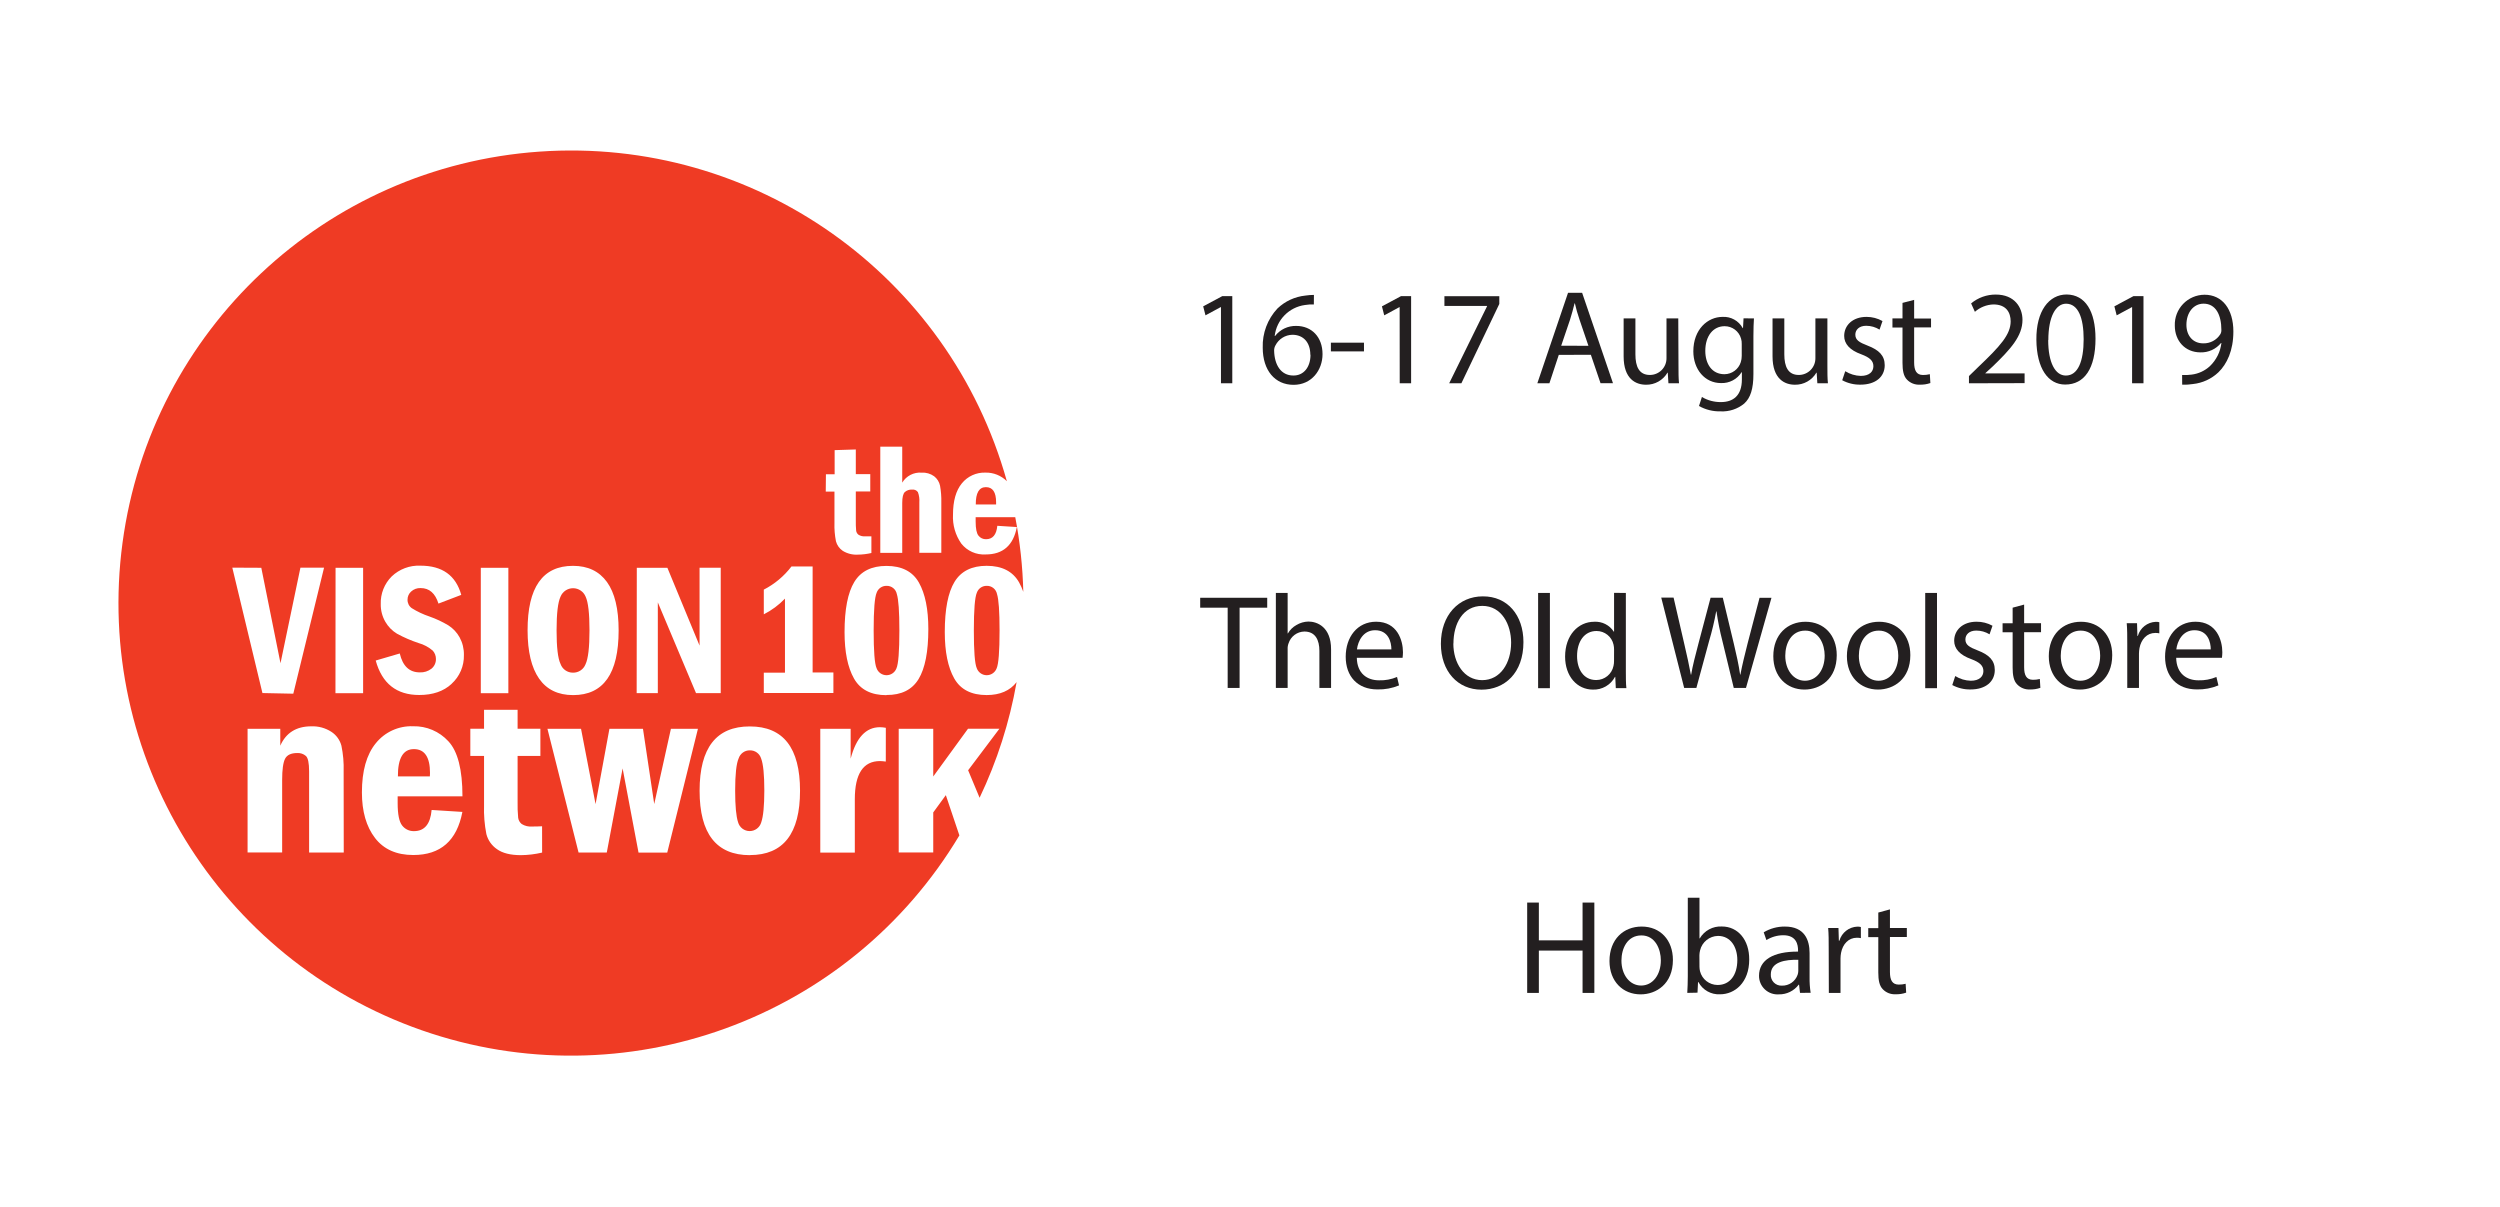
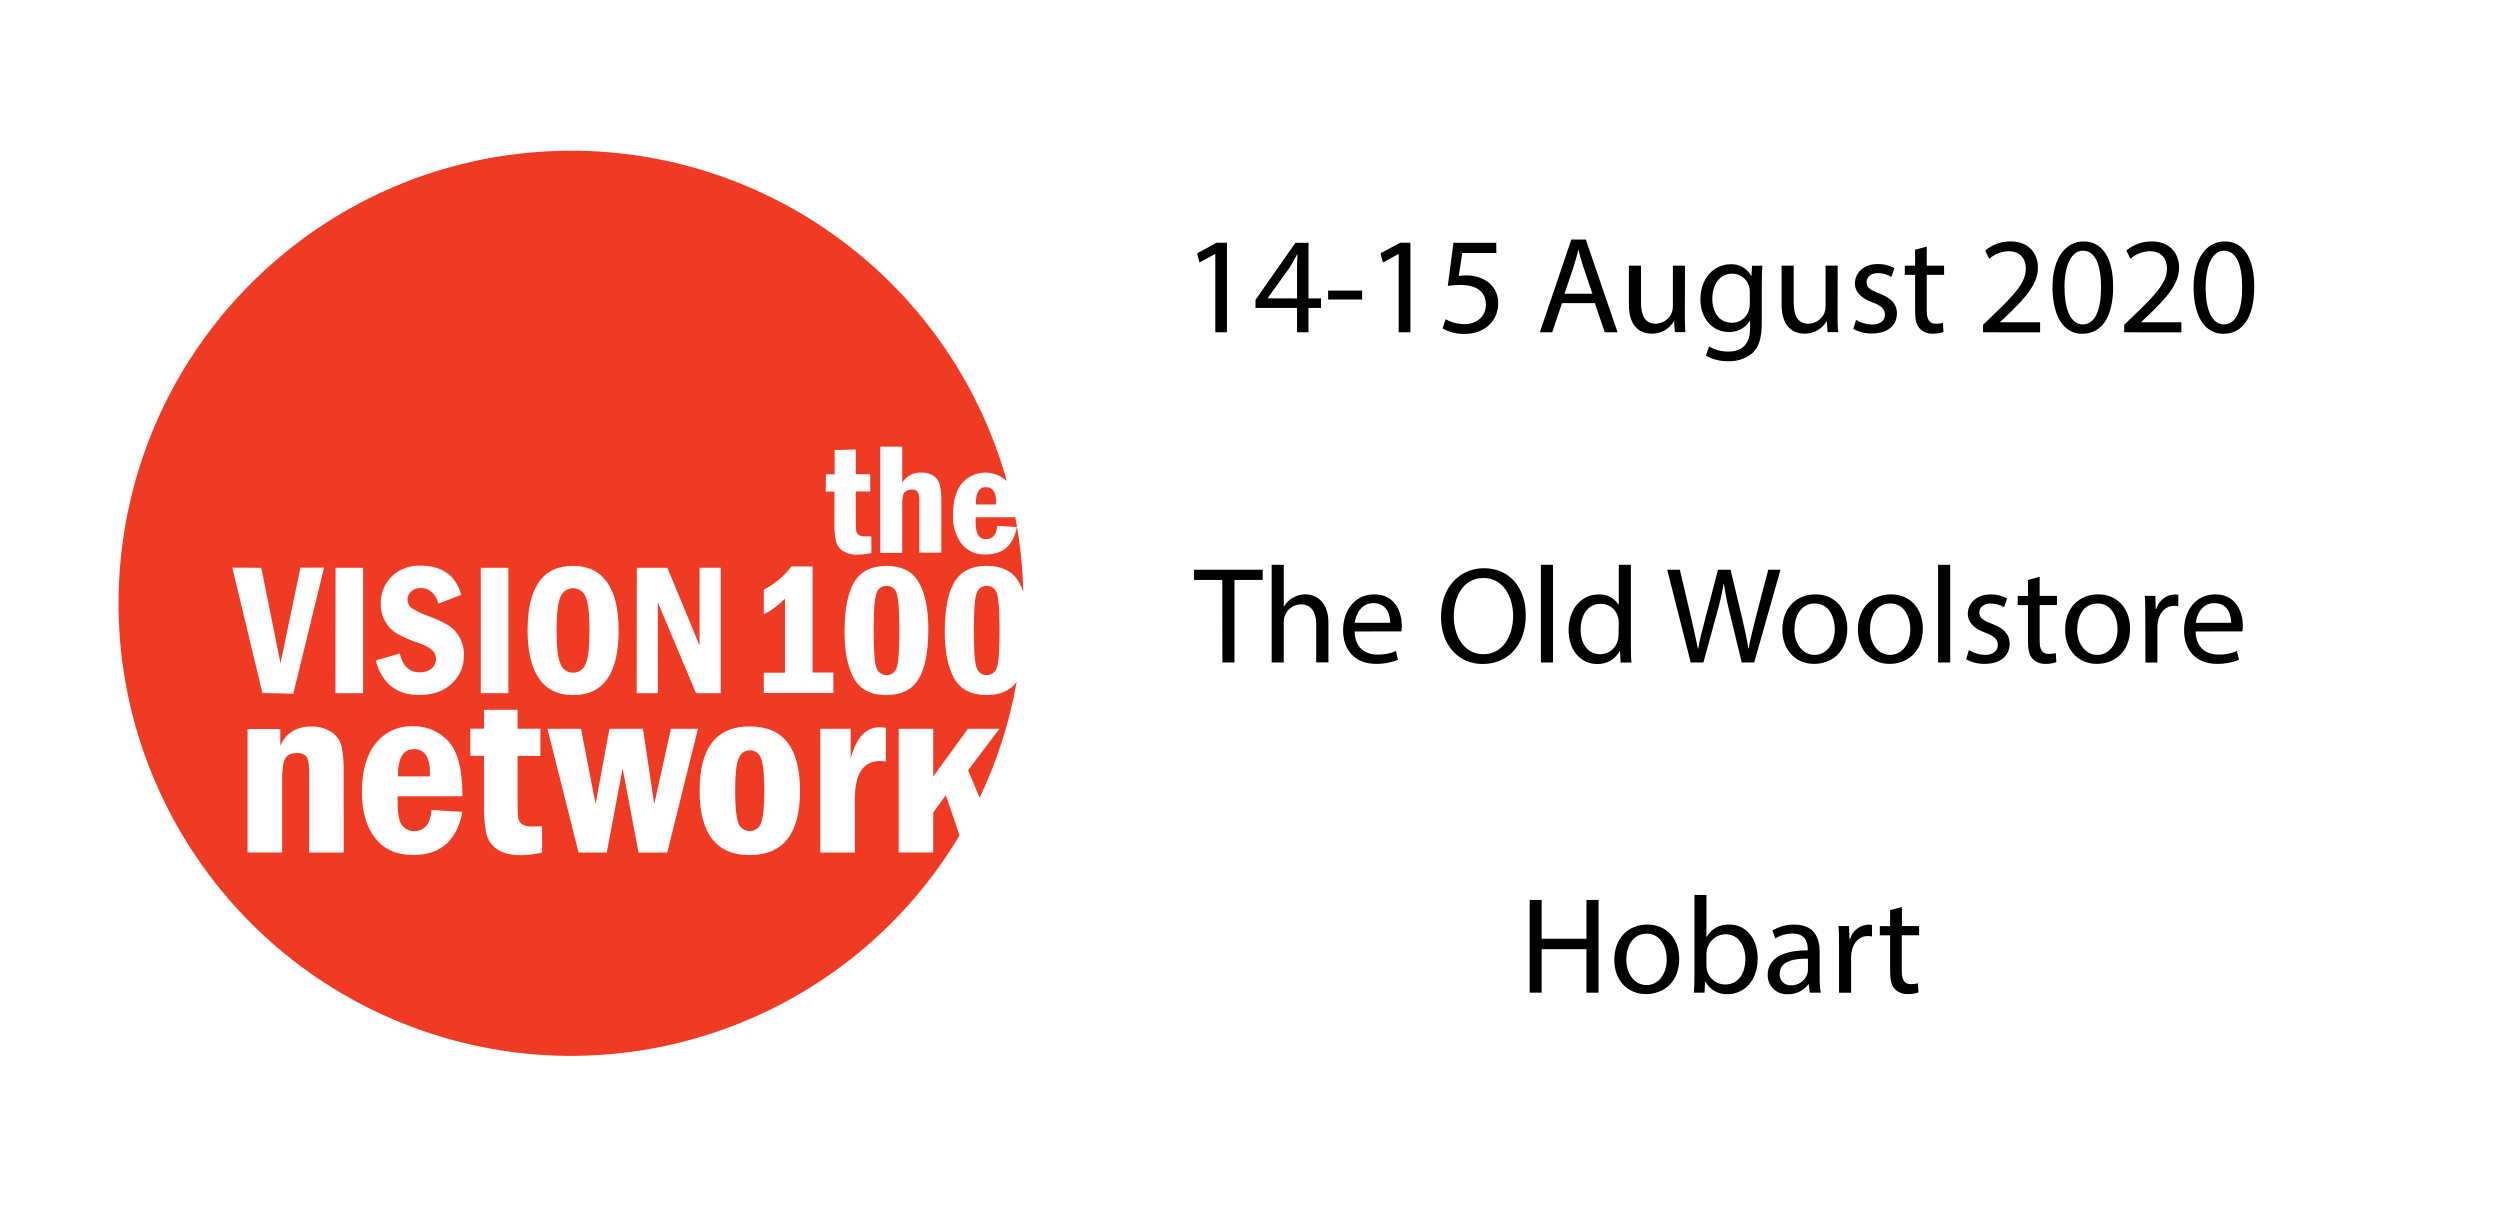
- <svg xmlns="http://www.w3.org/2000/svg" id="Layer_1" data-name="Layer 1" width="250mm" height="120.63mm" viewBox="0 0 708.66 341.93">
+ <svg xmlns="http://www.w3.org/2000/svg" id="Layer_1" data-name="Layer 1" width="708.66" height="341.94" viewBox="0 0 708.66 341.94">
  <defs>
-     <style>.cls-1{fill:#ef3b24;}.cls-2{fill:#231f20;}</style>
+     <style>.cls-1{fill:#ef3b24;}</style>
  </defs>
-   <path class="cls-1" d="M212.57,212.69a3.28,3.28,0,0,0-3.18,2.25q-1,2.24-1,9.2,0,6.44.83,8.94a3.41,3.41,0,0,0,6.57,0q.86-2.49.87-9,0-6.71-.91-9.08A3.25,3.25,0,0,0,212.57,212.69Z" />
-   <path class="cls-1" d="M162.41,190.67a3.73,3.73,0,0,0,3.56-2.37q1.13-2.37,1.13-9.61T166,169.12a3.84,3.84,0,0,0-7.11,0q-1.12,2.4-1.12,9.56t1.11,9.5A3.7,3.7,0,0,0,162.41,190.67Z" />
-   <path class="cls-1" d="M121.89,219.11q0-6.77-4.57-6.77t-4.53,7.74h9.06C121.88,219.67,121.89,219.34,121.89,219.11Z" />
-   <path class="cls-1" d="M251.31,166.06A2.9,2.9,0,0,0,248.5,168q-.85,1.93-.85,10.72t.82,10.66a3,3,0,0,0,5.62.12q.85-1.86.85-10.78,0-8.08-.73-10.36A2.87,2.87,0,0,0,251.31,166.06Z" />
-   <path class="cls-1" d="M268.11,225.39l-3.57,4.9v11.35h-9.79V206.58h9.79V220.1l9.85-13.53h8.9l-8.86,11.77,3.25,7.79a127.34,127.34,0,0,0,10.49-32.78q-2.82,3.66-8.48,3.67-6.54,0-9.21-4.73t-2.67-13.14q0-9.69,2.77-14.23t9.1-4.54q6.54,0,9.21,4.73a16.45,16.45,0,0,1,1.18,2.65,128.84,128.84,0,0,0-2.28-21.15H276.56v1.23q0,3,.81,4a2.61,2.61,0,0,0,2.14,1q2.83,0,3.19-3.8l5.54.35q-1.48,7.78-8.84,7.77a8.17,8.17,0,0,1-6.9-3.07,13.12,13.12,0,0,1-2.36-8.21q0-5.8,2.5-8.86a8.24,8.24,0,0,1,6.71-3.06,8.32,8.32,0,0,1,6.06,2.44A128.28,128.28,0,1,0,271.95,236.8ZM249.53,126.6h6.22v10.2a5.88,5.88,0,0,1,5.47-2.83A5.52,5.52,0,0,1,264.8,135a4.58,4.58,0,0,1,1.67,2.68,23.52,23.52,0,0,1,.36,4.71v14.3H260.6V142.4a6.78,6.78,0,0,0-.41-2.91,1.78,1.78,0,0,0-1.69-.72,2.87,2.87,0,0,0-2,.69q-.75.69-.75,3.12v14.14h-6.22Zm-15.41,7.83h2.47v-6.84l6-.19v7h4.1v4.9h-4.1v8.19a26.64,26.64,0,0,0,.1,2.95,1.75,1.75,0,0,0,.66,1.13,3,3,0,0,0,1.89.45c.47,0,1.06,0,1.77,0v4.73a17.48,17.48,0,0,1-3.8.46,7.34,7.34,0,0,1-4.33-1.08,4.76,4.76,0,0,1-1.92-2.71,23,23,0,0,1-.42-5.19v-8.88h-2.47Zm-17.61,56.25h6v-21a22.23,22.23,0,0,1-6,4.45v-7a23.18,23.18,0,0,0,7.84-6.56h6v30.05h5.89v5.81H216.51Zm-36-29.74h8.67L198.3,183V160.93h6v35.55h-7l-10.83-25.73v25.73h-6Zm-18.07-.55q6.3,0,9.61,4.58t3.31,13.73q0,18.33-12.89,18.33-6.41,0-9.66-4.67t-3.26-13.66Q149.52,160.39,162.41,160.39Zm-26.15.55h7.81v35.55h-7.81Zm-41.17,0h7.81v35.55H95.09Zm-21.05,0L79.51,188l5.65-27.1h6.7l-8.72,35.73-8.75-.18-8.54-35.55Zm23.37,80.71H87.62v-23q0-3.54-.91-4.37a3.44,3.44,0,0,0-2.43-.83q-2.64,0-3.47,1.62t-.83,6v20.56H70.18V206.58h9.27v4.79q2.43-5.49,8.79-5.49a9.77,9.77,0,0,1,5.68,1.55,6.79,6.79,0,0,1,2.86,3.94,31.16,31.16,0,0,1,.63,7.29ZM114,234a4.09,4.09,0,0,0,3.35,1.59q4.47,0,5-6l8.72.55q-2.32,12.22-13.91,12.22-7.15,0-10.86-4.83t-3.71-12.92q0-9.13,3.94-13.94a12.94,12.94,0,0,1,10.56-4.81,13.13,13.13,0,0,1,10,4.25q4,4.26,4,15.61H112.72v1.94Q112.72,232.39,114,234Zm14-40.14Q124.6,197,118.84,197q-9.66,0-12.34-9.77l6.82-2q1.25,5.37,5.7,5.36a5,5,0,0,0,3.29-1.05,3.44,3.44,0,0,0,1.26-2.77,3.49,3.49,0,0,0-.88-2.33,10.49,10.49,0,0,0-4.06-2.17,37.19,37.19,0,0,1-6.09-2.64,9.4,9.4,0,0,1-3.31-3.38,9.66,9.66,0,0,1-1.3-5,10.59,10.59,0,0,1,3.09-7.85,11.08,11.08,0,0,1,8.16-3.06q9.27,0,11.57,8.28l-6.46,2.47q-1.38-4.4-5.05-4.4a3.74,3.74,0,0,0-2.72,1,3.08,3.08,0,0,0-1,2.28,2.86,2.86,0,0,0,1.19,2.41,23.54,23.54,0,0,0,5,2.36,29.35,29.35,0,0,1,5.4,2.53,9.43,9.43,0,0,1,3.18,3.4,10,10,0,0,1,1.21,5A10.66,10.66,0,0,1,128,193.84Zm25.67,47.81a27.58,27.58,0,0,1-6,.73q-4.44,0-6.8-1.7a7.45,7.45,0,0,1-3-4.27,36,36,0,0,1-.66-8.16v-14h-3.89v-7.71h3.89V201.2h9.51v5.37h6.46v7.71h-6.46v12.88a41.25,41.25,0,0,0,.16,4.64,2.72,2.72,0,0,0,1,1.77,4.8,4.8,0,0,0,3,.71c.74,0,1.67,0,2.78-.07Zm35.47,0H181l-4.51-23.86L172,241.65h-8l-8.82-35.07h9.52l4.12,21.35,3.93-21.35h9.51l3.19,21.33,4.73-21.33h7.66Zm23.42.73q-14.25,0-14.25-18.26t14.25-18.23q14.22,0,14.22,18.23T212.57,242.38Zm38.53-26.53a14,14,0,0,0-1.63-.14q-7.15,0-7.15,10.83v15.11h-9.79V206.58h8.61v8.47q2.33-8.92,8.3-8.92a9.33,9.33,0,0,1,1.67.17Zm.19-18.82q-6.54,0-9.21-4.73t-2.67-13.14q0-9.69,2.77-14.23t9.1-4.54q6.54,0,9.21,4.73t2.67,13.16q0,9.64-2.77,14.19T251.29,197Z" />
-   <path class="cls-1" d="M276.6,143h5.76c0-.26,0-.47,0-.62q0-4.31-2.9-4.3T276.6,143Z" />
-   <path class="cls-1" d="M279.71,166.06A2.9,2.9,0,0,0,276.9,168q-.85,1.93-.85,10.72t.82,10.66a3,3,0,0,0,5.62.12q.85-1.86.85-10.78,0-8.08-.73-10.36A2.87,2.87,0,0,0,279.71,166.06Z" />
-   <path class="cls-2" d="M346.1,87.06H346l-4.29,2.32-.65-2.55,5.4-2.89h2.85v24.7H346.1Z" />
-   <path class="cls-2" d="M372.43,86.3a12,12,0,0,0-2.51.15,10,10,0,0,0-8.59,8.78h.11a7.36,7.36,0,0,1,6-2.85c4.37,0,7.45,3.15,7.45,8,0,4.52-3.08,8.7-8.21,8.7-5.28,0-8.74-4.1-8.74-10.52a15.53,15.53,0,0,1,4.18-11.13,13.45,13.45,0,0,1,7.9-3.65,16.12,16.12,0,0,1,2.43-.19Zm-1,14.25c0-3.53-2-5.66-5.09-5.66a5.5,5.5,0,0,0-4.79,3,2.84,2.84,0,0,0-.38,1.48c.08,4.07,1.94,7.07,5.43,7.07C369.54,106.48,371.48,104.08,371.48,100.55Z" />
-   <path class="cls-2" d="M386.64,97.13V99.6h-9.38V97.13Z" />
-   <path class="cls-2" d="M396.75,87.06h-.08l-4.29,2.32-.65-2.55,5.4-2.89H400v24.7h-3.23Z" />
-   <path class="cls-2" d="M425,83.95v2.2l-10.75,22.49h-3.46L421.53,86.8v-.08H409.44V83.95Z" />
-   <path class="cls-2" d="M441.86,100.59l-2.66,8.05h-3.42L444.48,83h4l8.74,25.61h-3.53l-2.74-8.05Zm8.4-2.58-2.51-7.37c-.57-1.67-1-3.19-1.33-4.67h-.08c-.38,1.52-.8,3.08-1.29,4.64L442.54,98Z" />
-   <path class="cls-2" d="M475.79,103.63c0,1.9,0,3.57.15,5h-3l-.19-3h-.08a6.92,6.92,0,0,1-6.08,3.42c-2.89,0-6.35-1.6-6.35-8.05V90.25h3.34v10.18c0,3.5,1.06,5.85,4.1,5.85a4.7,4.7,0,0,0,4.71-4.75V90.25h3.34Z" />
-   <path class="cls-2" d="M497.18,90.25c-.08,1.33-.15,2.81-.15,5.05V106c0,4.22-.83,6.8-2.62,8.4a9.75,9.75,0,0,1-6.69,2.2,11.86,11.86,0,0,1-6.12-1.52l.83-2.55a10.36,10.36,0,0,0,5.4,1.44c3.42,0,5.93-1.79,5.93-6.42v-2.05h-.08a6.57,6.57,0,0,1-5.85,3.08c-4.56,0-7.83-3.87-7.83-9,0-6.23,4.07-9.76,8.28-9.76A6.12,6.12,0,0,1,494,93h.08l.15-2.77Zm-3.46,7.26a4.75,4.75,0,0,0-.19-1.52,4.82,4.82,0,0,0-4.67-3.53c-3.19,0-5.47,2.7-5.47,7,0,3.61,1.82,6.61,5.43,6.61a4.89,4.89,0,0,0,4.63-3.42,5.81,5.81,0,0,0,.27-1.79Z" />
-   <path class="cls-2" d="M518,103.63c0,1.9,0,3.57.15,5h-3l-.19-3h-.08a6.92,6.92,0,0,1-6.08,3.42c-2.89,0-6.35-1.6-6.35-8.05V90.25h3.34v10.18c0,3.5,1.06,5.85,4.1,5.85a4.7,4.7,0,0,0,4.71-4.75V90.25H518Z" />
-   <path class="cls-2" d="M523.06,105.22a8.76,8.76,0,0,0,4.41,1.33c2.43,0,3.57-1.22,3.57-2.74s-1-2.47-3.42-3.38c-3.31-1.18-4.86-3-4.86-5.21,0-3,2.39-5.4,6.34-5.4A9.17,9.17,0,0,1,533.62,91l-.84,2.43A7.15,7.15,0,0,0,529,92.34c-2,0-3.08,1.14-3.08,2.51,0,1.52,1.1,2.2,3.5,3.12,3.19,1.22,4.83,2.81,4.83,5.55,0,3.23-2.51,5.51-6.88,5.51a10.49,10.49,0,0,1-5.17-1.25Z" />
-   <path class="cls-2" d="M542.59,85v5.28h4.79V92.8h-4.79v9.92c0,2.28.65,3.57,2.51,3.57a7.42,7.42,0,0,0,1.94-.23l.15,2.51a8.17,8.17,0,0,1-3,.46,4.64,4.64,0,0,1-3.61-1.41c-1-1-1.29-2.62-1.29-4.79v-10h-2.85V90.25h2.85V85.85Z" />
-   <path class="cls-2" d="M558.13,108.64v-2.05l2.62-2.55c6.31-6,9.16-9.19,9.2-12.92,0-2.51-1.22-4.83-4.9-4.83a8.41,8.41,0,0,0-5.24,2.09L558.74,86a10.83,10.83,0,0,1,7-2.51c5.32,0,7.56,3.65,7.56,7.18,0,4.56-3.3,8.25-8.51,13.26l-2,1.82v.08H573.9v2.77Z" />
-   <path class="cls-2" d="M594,96c0,8.4-3.12,13-8.59,13-4.83,0-8.09-4.52-8.17-12.69s3.57-12.84,8.59-12.84C591.08,83.53,594,88.17,594,96Zm-13.41.38c0,6.42,2,10.07,5,10.07,3.42,0,5.05-4,5.05-10.3,0-6.08-1.56-10.07-5-10.07C582.76,86.11,580.63,89.69,580.63,96.41Z" />
-   <path class="cls-2" d="M604.38,87.06h-.08L600,89.38l-.65-2.55,5.4-2.89h2.85v24.7h-3.23Z" />
-   <path class="cls-2" d="M618.55,106.29a13.91,13.91,0,0,0,2.7-.11,9.31,9.31,0,0,0,5.17-2.39,10.84,10.84,0,0,0,3.27-6.57h-.11a7.25,7.25,0,0,1-5.81,2.66c-4.45,0-7.29-3.34-7.29-7.56a8.47,8.47,0,0,1,8.43-8.78c5.05,0,8.17,4.1,8.17,10.41,0,5.43-1.82,9.23-4.25,11.59a12.36,12.36,0,0,1-7.18,3.31,15.59,15.59,0,0,1-3.08.19Zm1.22-14.21c0,3.08,1.86,5.24,4.75,5.24a5.53,5.53,0,0,0,4.86-2.58,2.2,2.2,0,0,0,.3-1.22c0-4.22-1.56-7.45-5.05-7.45C621.78,86.08,619.77,88.58,619.77,92.08Z" />
-   <path class="cls-2" d="M348,172.25h-7.79v-2.81h19v2.81h-7.83V195H348Z" />
-   <path class="cls-2" d="M361.66,168.07H365v11.47h.08a6.2,6.2,0,0,1,2.39-2.36,6.87,6.87,0,0,1,3.42-1c2.47,0,6.42,1.52,6.42,7.87V195H374V184.48c0-3-1.1-5.47-4.26-5.47a4.8,4.8,0,0,0-4.48,3.34A4.06,4.06,0,0,0,365,184V195h-3.34Z" />
-   <path class="cls-2" d="M384.61,186.46c.08,4.52,3,6.38,6.31,6.38a12.1,12.1,0,0,0,5.09-.95l.57,2.39a14.89,14.89,0,0,1-6.12,1.14c-5.66,0-9-3.72-9-9.27s3.27-9.92,8.63-9.92c6,0,7.6,5.28,7.6,8.66a12.62,12.62,0,0,1-.11,1.56Zm9.8-2.39c0-2.13-.87-5.43-4.63-5.43-3.38,0-4.86,3.12-5.13,5.43Z" />
-   <path class="cls-2" d="M431.84,182c0,8.82-5.36,13.49-11.89,13.49-6.76,0-11.51-5.24-11.51-13,0-8.13,5.05-13.45,11.89-13.45C427.32,169,431.84,174.38,431.84,182Zm-19.87.42c0,5.47,3,10.37,8.17,10.37s8.21-4.83,8.21-10.64c0-5.09-2.66-10.41-8.17-10.41S412,176.77,412,182.39Z" />
-   <path class="cls-2" d="M436,168.07h3.34v27H436Z" />
-   <path class="cls-2" d="M460.87,168.07V190.3c0,1.63,0,3.5.15,4.75h-3l-.15-3.19h-.08a6.8,6.8,0,0,1-6.27,3.61c-4.45,0-7.87-3.76-7.87-9.35,0-6.12,3.76-9.88,8.25-9.88a6.15,6.15,0,0,1,5.55,2.81h.08v-11Zm-3.34,16.07a5.94,5.94,0,0,0-.15-1.41,4.92,4.92,0,0,0-4.83-3.87c-3.46,0-5.51,3-5.51,7.1,0,3.72,1.82,6.8,5.43,6.8a5,5,0,0,0,4.9-4,5.83,5.83,0,0,0,.15-1.44Z" />
-   <path class="cls-2" d="M477.4,195l-6.5-25.61h3.5l3,13c.76,3.19,1.44,6.38,1.9,8.85h.08c.42-2.54,1.22-5.58,2.09-8.89l3.42-12.92h3.46l3.12,13c.72,3,1.41,6.08,1.79,8.78h.08c.53-2.81,1.25-5.66,2.05-8.85l3.38-12.92h3.38L494.92,195h-3.46l-3.23-13.34a77.11,77.11,0,0,1-1.67-8.36h-.08a80,80,0,0,1-2,8.36L480.86,195Z" />
-   <path class="cls-2" d="M520.65,185.7c0,6.8-4.71,9.76-9.16,9.76-5,0-8.82-3.65-8.82-9.46,0-6.16,4-9.76,9.12-9.76C517.08,176.24,520.65,180.08,520.65,185.7Zm-14.59.19c0,4,2.32,7.07,5.58,7.07s5.59-3,5.59-7.14c0-3.12-1.56-7.07-5.51-7.07S506.06,182.39,506.06,185.89Z" />
-   <path class="cls-2" d="M541.51,185.7c0,6.8-4.71,9.76-9.16,9.76-5,0-8.82-3.65-8.82-9.46,0-6.16,4-9.76,9.12-9.76C537.94,176.24,541.51,180.08,541.51,185.7Zm-14.59.19c0,4,2.32,7.07,5.58,7.07s5.59-3,5.59-7.14c0-3.12-1.56-7.07-5.51-7.07S526.92,182.39,526.92,185.89Z" />
-   <path class="cls-2" d="M545.73,168.07h3.34v27h-3.34Z" />
-   <path class="cls-2" d="M554.24,191.63a8.76,8.76,0,0,0,4.41,1.33c2.43,0,3.57-1.22,3.57-2.74s-1-2.47-3.42-3.38c-3.31-1.18-4.86-3-4.86-5.21,0-3,2.39-5.4,6.34-5.4a9.17,9.17,0,0,1,4.52,1.14l-.84,2.43a7.15,7.15,0,0,0-3.76-1.06c-2,0-3.08,1.14-3.08,2.51,0,1.52,1.1,2.2,3.5,3.12,3.19,1.22,4.83,2.81,4.83,5.55,0,3.23-2.51,5.51-6.88,5.51a10.49,10.49,0,0,1-5.17-1.25Z" />
-   <path class="cls-2" d="M573.77,171.37v5.28h4.79v2.55h-4.79v9.92c0,2.28.65,3.57,2.51,3.57a7.42,7.42,0,0,0,1.94-.23l.15,2.51a8.17,8.17,0,0,1-3,.46A4.64,4.64,0,0,1,571.8,194c-1-1-1.29-2.62-1.29-4.79v-10h-2.85v-2.55h2.85v-4.41Z" />
-   <path class="cls-2" d="M598.74,185.7c0,6.8-4.71,9.76-9.16,9.76-5,0-8.82-3.65-8.82-9.46,0-6.16,4-9.76,9.12-9.76C595.17,176.24,598.74,180.08,598.74,185.7Zm-14.59.19c0,4,2.32,7.07,5.58,7.07s5.59-3,5.59-7.14c0-3.12-1.56-7.07-5.51-7.07S584.15,182.39,584.15,185.89Z" />
-   <path class="cls-2" d="M603,182.39c0-2.17,0-4-.15-5.74h2.92l.11,3.61H606a5.52,5.52,0,0,1,5.09-4,3.61,3.61,0,0,1,1,.11v3.15a5.07,5.07,0,0,0-1.14-.11c-2.36,0-4,1.79-4.48,4.29a9.39,9.39,0,0,0-.15,1.56V195H603Z" />
-   <path class="cls-2" d="M616.87,186.46c.08,4.52,3,6.38,6.31,6.38a12.1,12.1,0,0,0,5.09-.95l.57,2.39a14.89,14.89,0,0,1-6.12,1.14c-5.66,0-9-3.72-9-9.27s3.27-9.92,8.63-9.92c6,0,7.6,5.28,7.6,8.66a12.62,12.62,0,0,1-.11,1.56Zm9.8-2.39c0-2.13-.87-5.43-4.63-5.43-3.38,0-4.86,3.12-5.13,5.43Z" />
-   <path class="cls-2" d="M436.21,255.84v10.71H448.6V255.84h3.34v25.61H448.6v-12H436.21v12h-3.31V255.84Z" />
-   <path class="cls-2" d="M474.21,272.1c0,6.8-4.71,9.76-9.16,9.76-5,0-8.82-3.65-8.82-9.46,0-6.15,4-9.76,9.12-9.76C470.64,262.64,474.21,266.47,474.21,272.1Zm-14.59.19c0,4,2.32,7.07,5.58,7.07s5.59-3,5.59-7.14c0-3.12-1.56-7.07-5.51-7.07S459.62,268.79,459.62,272.29Z" />
-   <path class="cls-2" d="M478.28,281.44c.08-1.25.15-3.12.15-4.75V254.47h3.31V266h.08a6.85,6.85,0,0,1,6.27-3.38c4.56,0,7.79,3.8,7.75,9.38,0,6.57-4.14,9.84-8.24,9.84a6.55,6.55,0,0,1-6.16-3.46h-.11l-.15,3Zm3.46-7.37a6.24,6.24,0,0,0,.15,1.22,5.16,5.16,0,0,0,5,3.91c3.5,0,5.58-2.85,5.58-7.07,0-3.69-1.9-6.84-5.47-6.84a5.33,5.33,0,0,0-5.09,4.1,6.57,6.57,0,0,0-.19,1.37Z" />
-   <path class="cls-2" d="M510.24,281.44l-.27-2.32h-.11a6.85,6.85,0,0,1-5.62,2.74,5.24,5.24,0,0,1-5.62-5.28c0-4.45,4-6.88,11.06-6.84v-.38c0-1.52-.42-4.26-4.18-4.26a9.16,9.16,0,0,0-4.79,1.37l-.76-2.2a11.42,11.42,0,0,1,6-1.63c5.62,0,7,3.84,7,7.52V277a25.83,25.83,0,0,0,.3,4.41Zm-.49-9.38c-3.65-.08-7.79.57-7.79,4.14a3,3,0,0,0,3.15,3.19,4.58,4.58,0,0,0,4.45-3.08,3.51,3.51,0,0,0,.19-1.06Z" />
-   <path class="cls-2" d="M518.37,268.79c0-2.17,0-4-.15-5.74h2.92l.11,3.61h.15a5.52,5.52,0,0,1,5.09-4,3.62,3.62,0,0,1,1,.11v3.15a5.07,5.07,0,0,0-1.14-.11c-2.36,0-4,1.79-4.48,4.29a9.39,9.39,0,0,0-.15,1.56v9.8h-3.31Z" />
-   <path class="cls-2" d="M535.73,257.77v5.28h4.79v2.55h-4.79v9.92c0,2.28.65,3.57,2.51,3.57a7.42,7.42,0,0,0,1.94-.23l.15,2.51a8.17,8.17,0,0,1-3,.46,4.64,4.64,0,0,1-3.61-1.41c-1-1-1.29-2.62-1.29-4.79v-10h-2.85v-2.55h2.85v-4.41Z" />
+   <path class="cls-1" d="M212.57,212.7a3.28,3.28,0,0,0-3.18,2.25q-1,2.24-1,9.2,0,6.44.83,8.94a3.41,3.41,0,0,0,6.57,0q.86-2.49.87-9,0-6.71-.91-9.08A3.25,3.25,0,0,0,212.57,212.7Z" />
+   <path class="cls-1" d="M162.41,190.68a3.73,3.73,0,0,0,3.56-2.37q1.13-2.37,1.13-9.61t-1.1-9.57a3.84,3.84,0,0,0-7.11,0q-1.12,2.4-1.12,9.56t1.11,9.5A3.7,3.7,0,0,0,162.41,190.68Z" />
+   <path class="cls-1" d="M121.89,219.12q0-6.77-4.57-6.77t-4.53,7.74h9.06C121.88,219.68,121.89,219.35,121.89,219.12Z" />
+   <path class="cls-1" d="M251.31,166.07A2.9,2.9,0,0,0,248.5,168q-.85,1.93-.85,10.72t.82,10.66a3,3,0,0,0,5.62.12q.85-1.86.85-10.78,0-8.08-.73-10.36A2.87,2.87,0,0,0,251.31,166.07Z" />
+   <path class="cls-1" d="M268.11,225.4l-3.57,4.9v11.35h-9.79V206.59h9.79v13.52l9.85-13.53h8.9l-8.86,11.77,3.25,7.79a127.34,127.34,0,0,0,10.49-32.78q-2.82,3.66-8.48,3.67-6.54,0-9.21-4.73t-2.67-13.14q0-9.69,2.77-14.23t9.1-4.54q6.54,0,9.21,4.73a16.45,16.45,0,0,1,1.18,2.65,128.84,128.84,0,0,0-2.28-21.15H276.56v1.23q0,3,.81,4a2.61,2.61,0,0,0,2.14,1q2.83,0,3.19-3.8l5.54.35q-1.48,7.78-8.84,7.77a8.17,8.17,0,0,1-6.9-3.07,13.12,13.12,0,0,1-2.36-8.21q0-5.8,2.5-8.86a8.82,8.82,0,0,1,12.77-.62A128.28,128.28,0,1,0,272,236.81Zm-18.58-98.79h6.22v10.2a5.88,5.88,0,0,1,5.47-2.83,5.52,5.52,0,0,1,3.58,1,4.58,4.58,0,0,1,1.67,2.68,23.52,23.52,0,0,1,.36,4.71v14.3H260.6V142.41a6.78,6.78,0,0,0-.41-2.91,1.78,1.78,0,0,0-1.69-.72,2.87,2.87,0,0,0-2,.69q-.75.69-.75,3.12v14.14h-6.22Zm-15.41,7.83h2.47V127.6l6-.19v7h4.1v4.9h-4.1v8.19a26.64,26.64,0,0,0,.1,2.95,1.75,1.75,0,0,0,.66,1.13,3,3,0,0,0,1.89.45H247v4.73a17.48,17.48,0,0,1-3.8.46,7.34,7.34,0,0,1-4.33-1.08,4.76,4.76,0,0,1-1.92-2.71,23,23,0,0,1-.42-5.19v-8.88h-2.47Zm-17.61,56.25h6v-21a22.23,22.23,0,0,1-6,4.45v-7a23.18,23.18,0,0,0,7.84-6.56h6v30.05h5.89v5.81H216.51Zm-36-29.74h8.67L198.3,183V160.94h6v35.55h-7l-10.83-25.73v25.73h-6Zm-18.07-.55q6.3,0,9.61,4.58t3.31,13.73q0,18.33-12.89,18.33-6.41,0-9.66-4.67t-3.26-13.66q0-18.31,12.86-18.31Zm-26.15.55h7.81V196.5h-7.81Zm-41.17,0h7.81V196.5H95.09Zm-21.05,0L79.51,188l5.65-27.1h6.7l-8.72,35.73-8.75-.18-8.54-35.55Zm23.37,80.71H87.62v-23q0-3.54-.91-4.37a3.44,3.44,0,0,0-2.43-.83q-2.64,0-3.47,1.62t-.83,6v20.56h-9.8v-35h9.27v4.79q2.43-5.49,8.79-5.49a9.77,9.77,0,0,1,5.68,1.55,6.79,6.79,0,0,1,2.86,3.94,31.16,31.16,0,0,1,.63,7.29ZM114,234a4.09,4.09,0,0,0,3.35,1.59q4.47,0,5-6l8.72.55q-2.32,12.22-13.91,12.22-7.15,0-10.86-4.83t-3.71-12.92q0-9.13,3.94-13.94a12.94,12.94,0,0,1,10.56-4.81,13.13,13.13,0,0,1,10,4.25q4,4.26,4,15.61H112.72v1.94Q112.72,232.4,114,234Zm14-40.14q-3.4,3.14-9.16,3.14-9.66,0-12.34-9.77l6.82-2q1.25,5.37,5.7,5.36a5,5,0,0,0,3.29-1.05,3.44,3.44,0,0,0,1.26-2.77,3.49,3.49,0,0,0-.88-2.33,10.49,10.49,0,0,0-4.06-2.17,37.19,37.19,0,0,1-6.09-2.64,9.4,9.4,0,0,1-3.31-3.38,9.66,9.66,0,0,1-1.3-5,10.59,10.59,0,0,1,3.09-7.85,11.08,11.08,0,0,1,8.16-3.06q9.27,0,11.57,8.28l-6.46,2.47q-1.38-4.4-5.05-4.4a3.74,3.74,0,0,0-2.72,1,3.08,3.08,0,0,0-1,2.28,2.86,2.86,0,0,0,1.19,2.41,23.54,23.54,0,0,0,5,2.36,29.35,29.35,0,0,1,5.4,2.53,9.43,9.43,0,0,1,3.18,3.4,10,10,0,0,1,1.21,5,10.66,10.66,0,0,1-3.5,8.17Zm25.67,47.81a27.58,27.58,0,0,1-6,.73q-4.44,0-6.8-1.7a7.45,7.45,0,0,1-3-4.27,36,36,0,0,1-.66-8.16v-14h-3.89v-7.71h3.89v-5.36h9.51v5.37h6.46v7.71h-6.46v12.88a41.25,41.25,0,0,0,.16,4.64,2.72,2.72,0,0,0,1,1.77,4.8,4.8,0,0,0,3,.71c.74,0,1.67,0,2.78-.07Zm35.47,0H181l-4.51-23.86L172,241.66h-8l-8.82-35.07h9.52l4.12,21.35,3.93-21.35h9.51l3.19,21.33,4.73-21.33h7.66Zm23.42.73q-14.25,0-14.25-18.26t14.25-18.23q14.22,0,14.22,18.23t-14.21,18.24Zm38.53-26.53a14,14,0,0,0-1.63-.14q-7.15,0-7.15,10.83v15.11h-9.79V206.59h8.61v8.47q2.33-8.92,8.3-8.92a9.33,9.33,0,0,1,1.67.17Zm.19-18.82q-6.54,0-9.21-4.73t-2.67-13.14q0-9.69,2.77-14.23t9.1-4.54q6.54,0,9.21,4.73t2.67,13.16q0,9.64-2.77,14.19T251.29,197Z" />
+   <path class="cls-1" d="M276.6,143h5.76v-.62q0-4.31-2.9-4.3T276.6,143Z" />
+   <path class="cls-1" d="M279.71,166.07A2.9,2.9,0,0,0,276.9,168q-.85,1.93-.85,10.72t.82,10.66a3,3,0,0,0,5.62.12q.85-1.86.85-10.78,0-8.08-.73-10.36A2.87,2.87,0,0,0,279.71,166.07Z" />
+   <path d="M344.5,72h-.08L340,74.41l-.66-2.61,5.54-3h2.92V94.19H344.5Z" />
+   <path d="M367.66,94.19v-6.9H355.89V85L367.2,68.83h3.71V84.59h3.55v2.69H370.9v6.9Zm0-9.59V76.13q0-2,.12-4h-.12c-.78,1.48-1.4,2.57-2.11,3.74l-6.2,8.62v.08Z" />
+   <path d="M386.11,82.37V84.9h-9.63V82.37Z" />
+   <path d="M396.48,72h-.08L392,74.41l-.66-2.61,5.54-3h2.92V94.19h-3.32Z" />
+   <path d="M424.17,71.72H414.5l-1,6.51a13.54,13.54,0,0,1,2.07-.16,10.71,10.71,0,0,1,5.46,1.36A7.23,7.23,0,0,1,424.68,86c0,5-3.94,8.66-9.44,8.66a12.41,12.41,0,0,1-6.32-1.56l.86-2.61a11.35,11.35,0,0,0,5.42,1.4c3.24,0,6-2.11,6-5.5s-2.22-5.62-7.29-5.62a26.29,26.29,0,0,0-3.51.27L412,68.83h12.13Z" />
+   <path d="M442.78,85.92,440,94.19h-3.51l8.93-26.29h4.1l9,26.29h-3.63l-2.81-8.27Zm8.62-2.65-2.57-7.57c-.58-1.72-1-3.28-1.37-4.8h-.08c-.39,1.56-.82,3.16-1.33,4.76l-2.57,7.61Z" />
+   <path d="M477.6,89c0,2,0,3.67.16,5.15h-3l-.2-3.08h-.08a7.1,7.1,0,0,1-6.24,3.51c-3,0-6.51-1.64-6.51-8.27v-11h3.43V85.76c0,3.59,1.09,6,4.21,6a5,5,0,0,0,4.52-3.12,5,5,0,0,0,.31-1.76V75.31h3.43Z" />
+   <path d="M499.56,75.31c-.08,1.37-.16,2.89-.16,5.19v11c0,4.33-.86,7-2.69,8.62a10,10,0,0,1-6.86,2.26,12.18,12.18,0,0,1-6.28-1.56l.86-2.61A10.64,10.64,0,0,0,490,99.65c3.51,0,6.08-1.83,6.08-6.59V90.95H496a6.74,6.74,0,0,1-6,3.16c-4.68,0-8-4-8-9.2,0-6.4,4.17-10,8.5-10a6.28,6.28,0,0,1,5.89,3.28h.08l.16-2.85ZM496,82.76a4.88,4.88,0,0,0-.2-1.56,4.94,4.94,0,0,0-4.8-3.63c-3.28,0-5.62,2.77-5.62,7.14,0,3.71,1.87,6.79,5.58,6.79A5,5,0,0,0,495.74,88a6,6,0,0,0,.27-1.83Z" />
+   <path d="M520.89,89c0,2,0,3.67.16,5.15h-3l-.2-3.08h-.08a7.1,7.1,0,0,1-6.24,3.51c-3,0-6.51-1.64-6.51-8.27v-11h3.43V85.76c0,3.59,1.09,6,4.21,6a5,5,0,0,0,4.52-3.12,5,5,0,0,0,.31-1.76V75.31h3.43Z" />
+   <path d="M526.12,90.68A9,9,0,0,0,530.64,92c2.5,0,3.67-1.25,3.67-2.81s-1-2.54-3.51-3.47c-3.39-1.21-5-3.08-5-5.34,0-3,2.46-5.54,6.51-5.54A9.42,9.42,0,0,1,537,76l-.86,2.5a7.35,7.35,0,0,0-3.86-1.09c-2,0-3.16,1.17-3.16,2.57,0,1.56,1.13,2.26,3.59,3.2,3.28,1.25,5,2.89,5,5.69,0,3.31-2.57,5.66-7.06,5.66a10.76,10.76,0,0,1-5.3-1.29Z" />
+   <path d="M546.17,69.89v5.42h4.91v2.61h-4.91V88.1c0,2.34.66,3.67,2.57,3.67a7.62,7.62,0,0,0,2-.23l.16,2.57a8.4,8.4,0,0,1-3,.47,4.76,4.76,0,0,1-3.71-1.44c-1-1-1.33-2.69-1.33-4.91V77.92h-2.92V75.31h2.92V70.78Z" />
+   <path d="M562.12,94.19V92.08l2.69-2.61c6.47-6.16,9.4-9.44,9.44-13.26,0-2.57-1.25-5-5-5a8.64,8.64,0,0,0-5.38,2.15L562.74,71a11.12,11.12,0,0,1,7.18-2.57c5.46,0,7.76,3.74,7.76,7.37,0,4.68-3.39,8.46-8.74,13.61l-2,1.87v.08H578.3v2.85Z" />
+   <path d="M599,81.24c0,8.62-3.2,13.38-8.81,13.38-5,0-8.31-4.64-8.38-13s3.67-13.18,8.81-13.18C595.93,68.41,599,73.16,599,81.24Zm-13.77.39c0,6.59,2,10.34,5.15,10.34,3.51,0,5.19-4.1,5.19-10.57,0-6.24-1.6-10.34-5.15-10.34C587.39,71.06,585.2,74.72,585.2,81.63Z" />
+   <path d="M602.13,94.19V92.08l2.69-2.61c6.47-6.16,9.4-9.44,9.44-13.26,0-2.57-1.25-5-5-5a8.64,8.64,0,0,0-5.38,2.15L602.75,71a11.12,11.12,0,0,1,7.18-2.57c5.46,0,7.76,3.74,7.76,7.37,0,4.68-3.39,8.46-8.74,13.61l-2,1.87v.08h11.39v2.85Z" />
+   <path d="M639,81.24c0,8.62-3.2,13.38-8.81,13.38-5,0-8.31-4.64-8.38-13s3.67-13.18,8.81-13.18C635.94,68.41,639,73.16,639,81.24Zm-13.77.39c0,6.59,2,10.34,5.15,10.34,3.51,0,5.19-4.1,5.19-10.57,0-6.24-1.6-10.34-5.15-10.34C627.4,71.06,625.22,74.72,625.22,81.63Z" />
+   <path d="M346.47,164.39h-8V161.5h19.46v2.89h-8v23.4h-3.43Z" />
+   <path d="M360.47,160.1h3.43v11.78H364a6.37,6.37,0,0,1,2.46-2.42,7.06,7.06,0,0,1,3.51-1c2.54,0,6.59,1.56,6.59,8.07v11.23H373.1V176.94c0-3-1.13-5.62-4.37-5.62a4.93,4.93,0,0,0-4.6,3.43,4.15,4.15,0,0,0-.23,1.64v11.39h-3.43Z" />
+   <path d="M384,179c.08,4.64,3,6.55,6.47,6.55a12.41,12.41,0,0,0,5.23-1l.58,2.46a15.29,15.29,0,0,1-6.28,1.17c-5.81,0-9.28-3.82-9.28-9.52s3.35-10.18,8.85-10.18c6.16,0,7.8,5.42,7.8,8.89a12.91,12.91,0,0,1-.12,1.6Zm10.06-2.46c0-2.18-.9-5.58-4.76-5.58-3.47,0-5,3.2-5.27,5.58Z" />
+   <path d="M432.5,174.37c0,9-5.5,13.85-12.21,13.85-6.94,0-11.82-5.38-11.82-13.34,0-8.35,5.19-13.81,12.21-13.81C427.86,161.07,432.5,166.57,432.5,174.37Zm-20.4.43c0,5.62,3,10.65,8.39,10.65s8.42-5,8.42-10.92c0-5.23-2.73-10.69-8.39-10.69S412.1,169,412.1,174.8Z" />
+   <path d="M436.79,160.1h3.43v27.69h-3.43Z" />
+   <path d="M462.3,160.1v22.82c0,1.68,0,3.59.16,4.88h-3.08l-.16-3.28h-.08a7,7,0,0,1-6.43,3.71c-4.56,0-8.07-3.86-8.07-9.59,0-6.28,3.86-10.14,8.46-10.14a6.31,6.31,0,0,1,5.69,2.89h.08V160.1Zm-3.43,16.5a6.06,6.06,0,0,0-.16-1.44,5,5,0,0,0-5-4c-3.55,0-5.66,3.12-5.66,7.29,0,3.82,1.87,7,5.58,7a5.16,5.16,0,0,0,5-4.1,6,6,0,0,0,.16-1.48Z" />
+   <path d="M479.26,187.79l-6.67-26.29h3.59l3.12,13.3c.78,3.28,1.48,6.55,2,9.09h.08c.43-2.61,1.25-5.73,2.15-9.13L487,161.5h3.55l3.2,13.34c.74,3.12,1.44,6.24,1.83,9h.08c.55-2.89,1.29-5.81,2.11-9.09l3.47-13.26h3.47l-7.45,26.29h-3.55l-3.31-13.69a79.24,79.24,0,0,1-1.72-8.58h-.08a82.17,82.17,0,0,1-2,8.58l-3.74,13.69Z" />
+   <path d="M523.64,178.19c0,7-4.84,10-9.4,10-5.11,0-9-3.74-9-9.71,0-6.32,4.13-10,9.36-10C520,168.48,523.64,172.42,523.64,178.19Zm-15,.2c0,4.13,2.38,7.25,5.73,7.25s5.73-3.08,5.73-7.33c0-3.2-1.6-7.25-5.66-7.25S508.67,174.8,508.67,178.39Z" />
+   <path d="M545.05,178.19c0,7-4.84,10-9.4,10-5.11,0-9-3.74-9-9.71,0-6.32,4.13-10,9.36-10C541.39,168.48,545.05,172.42,545.05,178.19Zm-15,.2c0,4.13,2.38,7.25,5.73,7.25s5.73-3.08,5.73-7.33c0-3.2-1.6-7.25-5.66-7.25S530.08,174.8,530.08,178.39Z" />
+   <path d="M549.38,160.1h3.43v27.69h-3.43Z" />
+   <path d="M558.12,184.28a9,9,0,0,0,4.52,1.36c2.5,0,3.67-1.25,3.67-2.81s-1-2.54-3.51-3.47c-3.39-1.21-5-3.08-5-5.34,0-3,2.46-5.54,6.51-5.54a9.43,9.43,0,0,1,4.64,1.17l-.86,2.5a7.35,7.35,0,0,0-3.86-1.09c-2,0-3.16,1.17-3.16,2.57,0,1.56,1.13,2.26,3.59,3.2,3.28,1.25,5,2.89,5,5.69,0,3.32-2.57,5.66-7.06,5.66a10.76,10.76,0,0,1-5.3-1.29Z" />
+   <path d="M578.17,163.49v5.42h4.91v2.61h-4.91V181.7c0,2.34.66,3.67,2.57,3.67a7.63,7.63,0,0,0,2-.23l.16,2.57a8.39,8.39,0,0,1-3,.47,4.76,4.76,0,0,1-3.71-1.44c-1-1-1.33-2.69-1.33-4.91v-10.3h-2.92v-2.61h2.92v-4.52Z" />
+   <path d="M603.79,178.19c0,7-4.84,10-9.4,10-5.11,0-9-3.74-9-9.71,0-6.32,4.13-10,9.36-10C600.12,168.48,603.79,172.42,603.79,178.19Zm-15,.2c0,4.13,2.38,7.25,5.73,7.25s5.73-3.08,5.73-7.33c0-3.2-1.6-7.25-5.66-7.25S588.81,174.8,588.81,178.39Z" />
+   <path d="M608.12,174.8c0-2.22,0-4.13-.16-5.89h3l.12,3.71h.16a5.66,5.66,0,0,1,5.23-4.13,3.7,3.7,0,0,1,1,.12v3.24a5.14,5.14,0,0,0-1.17-.12c-2.42,0-4.13,1.83-4.6,4.41a9.64,9.64,0,0,0-.16,1.6v10.06h-3.39Z" />
+   <path d="M622.39,179c.08,4.64,3,6.55,6.47,6.55a12.41,12.41,0,0,0,5.23-1l.58,2.46a15.29,15.29,0,0,1-6.28,1.17c-5.81,0-9.28-3.82-9.28-9.52s3.35-10.18,8.85-10.18c6.16,0,7.8,5.42,7.8,8.89a12.91,12.91,0,0,1-.12,1.6Zm10.06-2.46c0-2.18-.9-5.58-4.76-5.58-3.47,0-5,3.2-5.27,5.58Z" />
+   <path d="M437,255.1v11H449.7v-11h3.43v26.29H449.7V269.06H437v12.32h-3.39V255.1Z" />
+   <path d="M476,271.79c0,7-4.84,10-9.4,10-5.11,0-9-3.74-9-9.71,0-6.32,4.13-10,9.36-10C472.32,262.08,476,266,476,271.79Zm-15,.2c0,4.13,2.38,7.25,5.73,7.25s5.73-3.08,5.73-7.33c0-3.2-1.6-7.25-5.66-7.25S461,268.4,461,272Z" />
+   <path d="M480.16,281.39c.08-1.29.16-3.2.16-4.87V253.69h3.39v11.86h.08a7,7,0,0,1,6.44-3.47c4.68,0,8,3.9,8,9.63,0,6.75-4.25,10.1-8.46,10.1a6.73,6.73,0,0,1-6.32-3.55h-.12l-.16,3.12Zm3.55-7.57a6.42,6.42,0,0,0,.16,1.25,5.3,5.3,0,0,0,5.15,4c3.59,0,5.73-2.93,5.73-7.25,0-3.78-2-7-5.62-7A5.47,5.47,0,0,0,483.9,269a6.74,6.74,0,0,0-.2,1.4Z" />
+   <path d="M513,281.39l-.27-2.38h-.12a7,7,0,0,1-5.77,2.81,5.38,5.38,0,0,1-5.77-5.42c0-4.56,4.06-7.06,11.35-7V269c0-1.56-.43-4.37-4.29-4.37a9.4,9.4,0,0,0-4.92,1.4l-.78-2.26a11.72,11.72,0,0,1,6.2-1.68c5.77,0,7.18,3.94,7.18,7.72v7.06a26.54,26.54,0,0,0,.31,4.52Zm-.51-9.63c-3.74-.08-8,.59-8,4.25a3,3,0,0,0,3.24,3.28,4.7,4.7,0,0,0,4.56-3.16,3.57,3.57,0,0,0,.19-1.09Z" />
+   <path d="M521.3,268.4c0-2.22,0-4.13-.16-5.89h3l.12,3.71h.16a5.66,5.66,0,0,1,5.23-4.13,3.7,3.7,0,0,1,1,.12v3.24a5.14,5.14,0,0,0-1.17-.12c-2.42,0-4.13,1.83-4.6,4.41a9.64,9.64,0,0,0-.16,1.6v10.06H521.3Z" />
+   <path d="M539.13,257.09v5.42H544v2.61h-4.91V275.3c0,2.34.66,3.67,2.57,3.67a7.62,7.62,0,0,0,2-.23l.16,2.57a8.39,8.39,0,0,1-3,.47,4.76,4.76,0,0,1-3.71-1.44c-1-1-1.33-2.69-1.33-4.91v-10.3h-2.92v-2.61h2.92V258Z" />
</svg>
